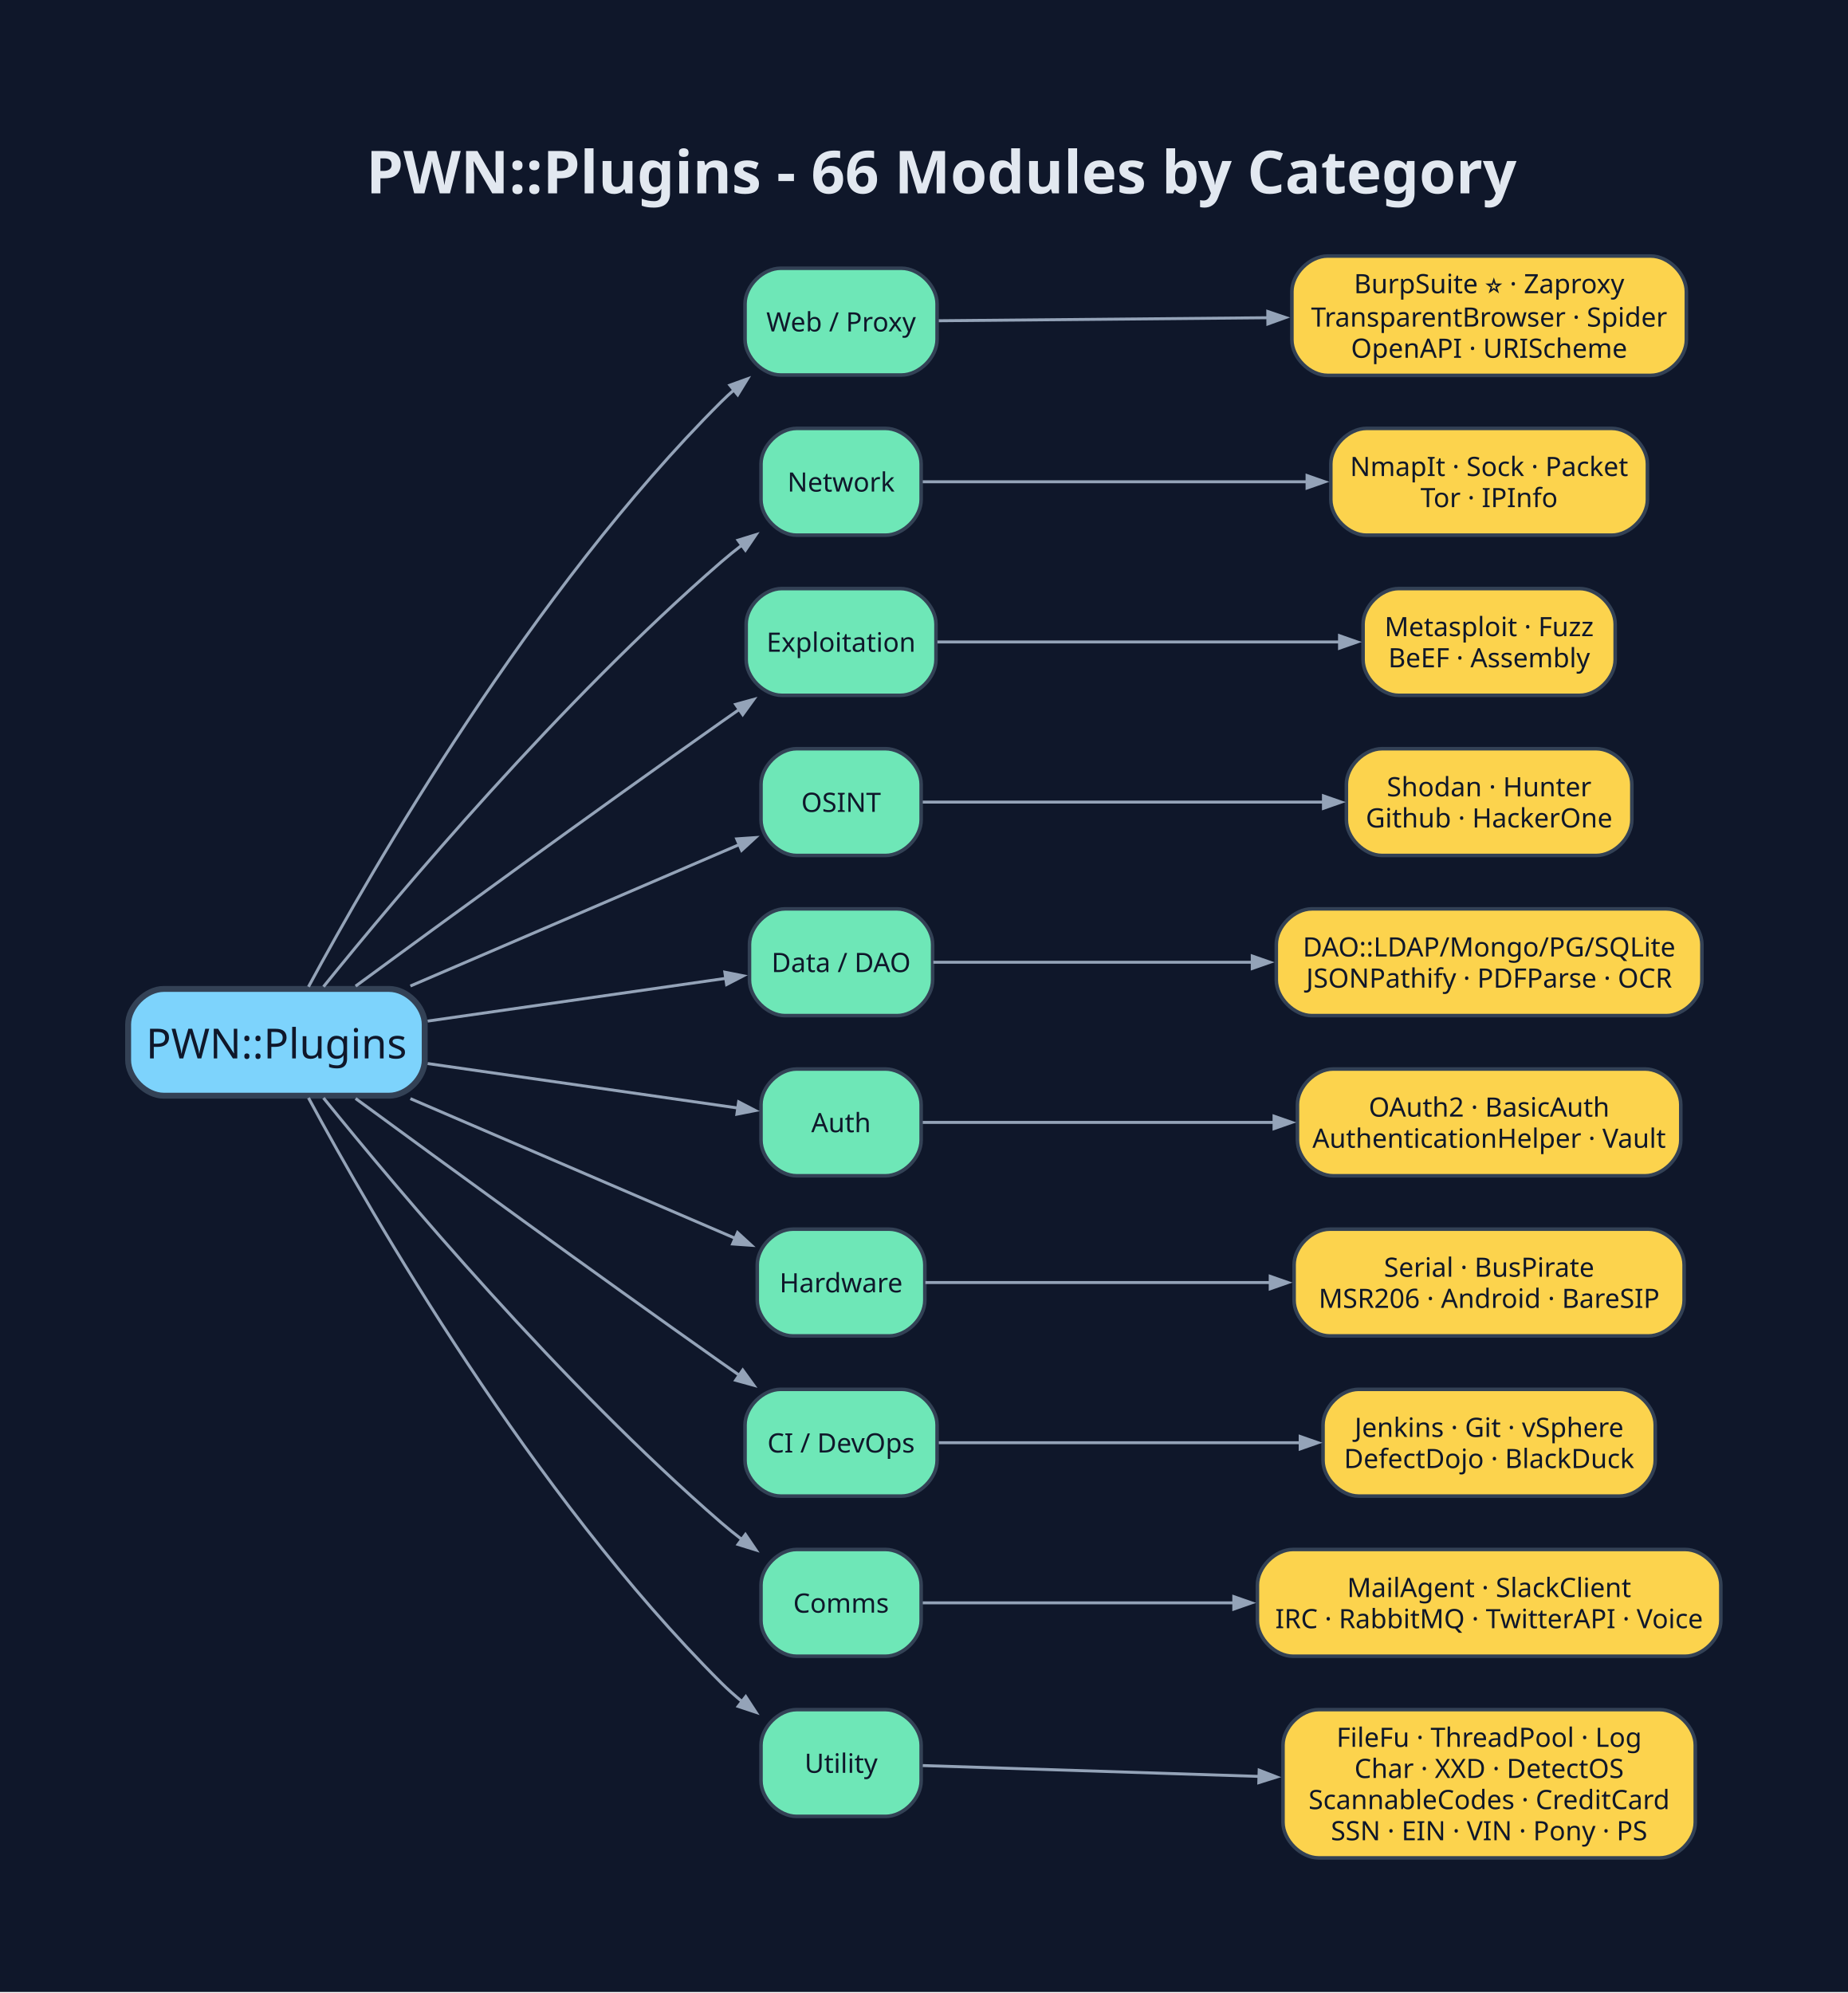
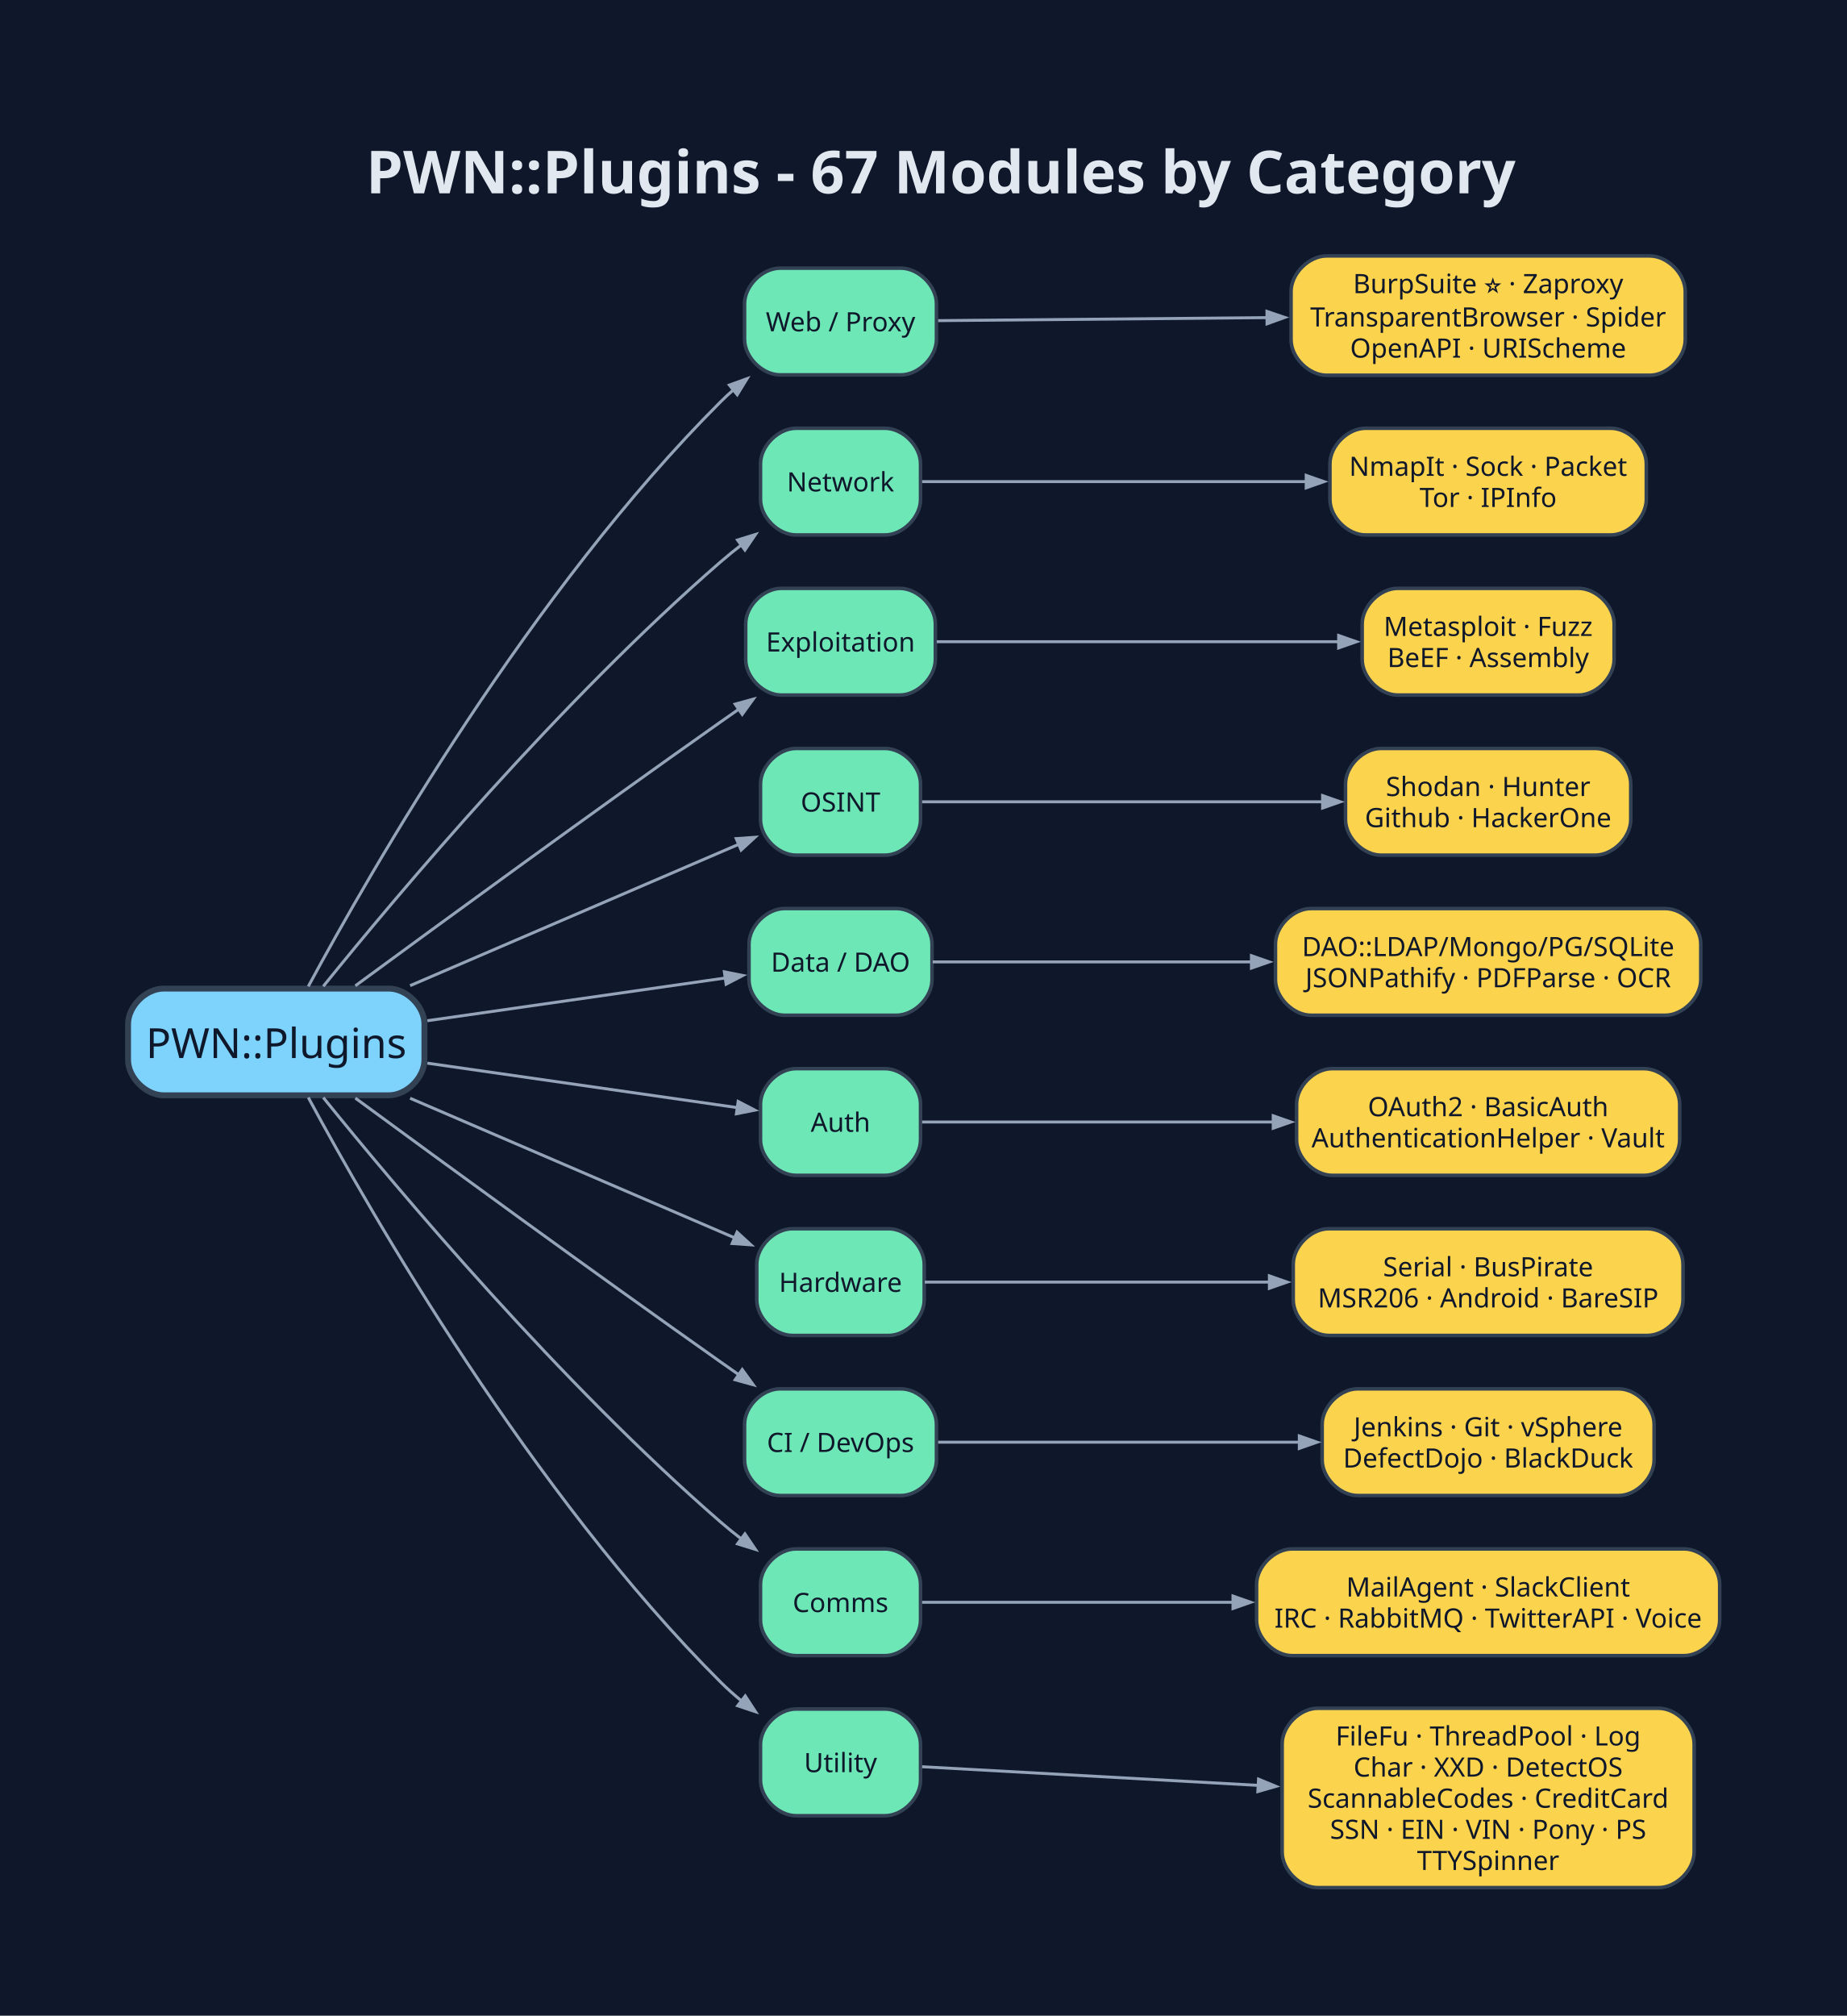
- <svg xmlns="http://www.w3.org/2000/svg" width="623pt" height="672pt" viewBox="0.00 0.00 623.00 672.00">
-   <g id="graph0" class="graph" transform="scale(1 1) rotate(0) translate(43.2 628.45)">
-     <polygon fill="#0f172a" stroke="none" points="-43.2,43.2 -43.2,-628.45 580.2,-628.45 580.2,43.2 -43.2,43.2" />
-     <text xml:space="preserve" text-anchor="start" x="80.25" y="-563.25" font-family="sans-Serif" font-weight="bold" font-size="20.00" fill="#e2e8f0">PWN::Plugins - 66 Modules by Category</text>
+ <svg xmlns="http://www.w3.org/2000/svg" width="623pt" height="680pt" viewBox="0.00 0.00 623.00 680.00">
+   <g id="graph0" class="graph" transform="scale(1 1) rotate(0) translate(43.2 636.7)">
+     <polygon fill="#0f172a" stroke="none" points="-43.2,43.2 -43.2,-636.7 580.2,-636.7 580.2,43.2 -43.2,43.2" />
+     <text xml:space="preserve" text-anchor="start" x="80.25" y="-571.5" font-family="sans-Serif" font-weight="bold" font-size="20.00" fill="#e2e8f0">PWN::Plugins - 67 Modules by Category</text>
    <g id="clust1" class="cluster">
</g>
    <g id="node1" class="node">
-       <path fill="#7dd3fc" stroke="#334155" stroke-width="2" d="M88,-295C88,-295 12,-295 12,-295 6,-295 0,-289 0,-283 0,-283 0,-271 0,-271 0,-265 6,-259 12,-259 12,-259 88,-259 88,-259 94,-259 100,-265 100,-271 100,-271 100,-283 100,-283 100,-289 94,-295 88,-295" />
-       <text xml:space="preserve" text-anchor="middle" x="50" y="-271.57" font-family="sans-Serif" font-size="14.00" fill="#0f172a">PWN::Plugins</text>
+       <path fill="#7dd3fc" stroke="#334155" stroke-width="2" d="M88,-303.25C88,-303.25 12,-303.25 12,-303.25 6,-303.25 0,-297.25 0,-291.25 0,-291.25 0,-279.25 0,-279.25 0,-273.25 6,-267.25 12,-267.25 12,-267.25 88,-267.25 88,-267.25 94,-267.25 100,-273.25 100,-279.25 100,-279.25 100,-291.25 100,-291.25 100,-297.25 94,-303.25 88,-303.25" />
+       <text xml:space="preserve" text-anchor="middle" x="50" y="-279.82" font-family="sans-Serif" font-size="14.00" fill="#0f172a">PWN::Plugins</text>
    </g>
    <g id="node2" class="node">
-       <path fill="#6ee7b7" stroke="#334155" stroke-width="1.2" d="M260.75,-538C260.75,-538 220,-538 220,-538 214,-538 208,-532 208,-526 208,-526 208,-514 208,-514 208,-508 214,-502 220,-502 220,-502 260.75,-502 260.75,-502 266.75,-502 272.75,-508 272.75,-514 272.75,-514 272.75,-526 272.75,-526 272.75,-532 266.75,-538 260.75,-538" />
-       <text xml:space="preserve" text-anchor="middle" x="240.38" y="-516.7" font-family="sans-Serif" font-size="9.00" fill="#0f172a">Web / Proxy</text>
+       <path fill="#6ee7b7" stroke="#334155" stroke-width="1.2" d="M260.75,-546.25C260.75,-546.25 220,-546.25 220,-546.25 214,-546.25 208,-540.25 208,-534.25 208,-534.25 208,-522.25 208,-522.25 208,-516.25 214,-510.25 220,-510.25 220,-510.25 260.75,-510.25 260.75,-510.25 266.75,-510.25 272.75,-516.25 272.75,-522.25 272.75,-522.25 272.75,-534.25 272.75,-534.25 272.75,-540.25 266.75,-546.25 260.75,-546.25" />
+       <text xml:space="preserve" text-anchor="middle" x="240.38" y="-524.95" font-family="sans-Serif" font-size="9.00" fill="#0f172a">Web / Proxy</text>
    </g>
    <g id="edge1" class="edge">
-       <path fill="none" stroke="#94a3b8" d="M60.81,-295.73C82.2,-335.4 136.29,-429.47 200,-493 201.43,-494.43 202.95,-495.83 204.52,-497.19" />
-       <polygon fill="#94a3b8" stroke="#94a3b8" points="202.88,-498.57 208.86,-500.73 205.53,-495.31 202.88,-498.57" />
+       <path fill="none" stroke="#94a3b8" d="M60.81,-303.98C82.2,-343.65 136.29,-437.72 200,-501.25 201.43,-502.68 202.95,-504.08 204.52,-505.44" />
+       <polygon fill="#94a3b8" stroke="#94a3b8" points="202.88,-506.82 208.86,-508.98 205.53,-503.56 202.88,-506.82" />
    </g>
    <g id="node3" class="node">
-       <path fill="#6ee7b7" stroke="#334155" stroke-width="1.2" d="M255.38,-484C255.38,-484 225.38,-484 225.38,-484 219.38,-484 213.38,-478 213.38,-472 213.38,-472 213.38,-460 213.38,-460 213.38,-454 219.38,-448 225.38,-448 225.38,-448 255.38,-448 255.38,-448 261.38,-448 267.38,-454 267.38,-460 267.38,-460 267.38,-472 267.38,-472 267.38,-478 261.38,-484 255.38,-484" />
-       <text xml:space="preserve" text-anchor="middle" x="240.38" y="-462.7" font-family="sans-Serif" font-size="9.00" fill="#0f172a">Network</text>
+       <path fill="#6ee7b7" stroke="#334155" stroke-width="1.2" d="M255.38,-492.25C255.38,-492.25 225.38,-492.25 225.38,-492.25 219.38,-492.25 213.38,-486.25 213.38,-480.25 213.38,-480.25 213.38,-468.25 213.38,-468.25 213.38,-462.25 219.38,-456.25 225.38,-456.25 225.38,-456.25 255.38,-456.25 255.38,-456.25 261.38,-456.25 267.38,-462.25 267.38,-468.25 267.38,-468.25 267.38,-480.25 267.38,-480.25 267.38,-486.25 261.38,-492.25 255.38,-492.25" />
+       <text xml:space="preserve" text-anchor="middle" x="240.38" y="-470.95" font-family="sans-Serif" font-size="9.00" fill="#0f172a">Network</text>
    </g>
    <g id="edge2" class="edge">
-       <path fill="none" stroke="#94a3b8" d="M65.87,-295.76C91.39,-327.33 146,-392.2 200,-439 202.25,-440.95 204.65,-442.89 207.11,-444.78" />
-       <polygon fill="#94a3b8" stroke="#94a3b8" points="205.63,-446.3 211.7,-448.18 208.13,-442.92 205.63,-446.3" />
+       <path fill="none" stroke="#94a3b8" d="M65.87,-304.01C91.39,-335.58 146,-400.45 200,-447.25 202.25,-449.2 204.65,-451.14 207.11,-453.03" />
+       <polygon fill="#94a3b8" stroke="#94a3b8" points="205.63,-454.55 211.7,-456.43 208.13,-451.17 205.63,-454.55" />
    </g>
    <g id="node4" class="node">
-       <path fill="#6ee7b7" stroke="#334155" stroke-width="1.2" d="M260.38,-430C260.38,-430 220.38,-430 220.38,-430 214.38,-430 208.38,-424 208.38,-418 208.38,-418 208.38,-406 208.38,-406 208.38,-400 214.38,-394 220.38,-394 220.38,-394 260.38,-394 260.38,-394 266.38,-394 272.38,-400 272.38,-406 272.38,-406 272.38,-418 272.38,-418 272.38,-424 266.38,-430 260.38,-430" />
-       <text xml:space="preserve" text-anchor="middle" x="240.38" y="-408.7" font-family="sans-Serif" font-size="9.00" fill="#0f172a">Exploitation</text>
+       <path fill="#6ee7b7" stroke="#334155" stroke-width="1.2" d="M260.38,-438.25C260.38,-438.25 220.38,-438.25 220.38,-438.25 214.38,-438.25 208.38,-432.25 208.38,-426.25 208.38,-426.25 208.38,-414.25 208.38,-414.25 208.38,-408.25 214.38,-402.25 220.38,-402.25 220.38,-402.25 260.38,-402.25 260.38,-402.25 266.38,-402.25 272.38,-408.25 272.38,-414.25 272.38,-414.25 272.38,-426.25 272.38,-426.25 272.38,-432.25 266.38,-438.25 260.38,-438.25" />
+       <text xml:space="preserve" text-anchor="middle" x="240.38" y="-416.95" font-family="sans-Serif" font-size="9.00" fill="#0f172a">Exploitation</text>
    </g>
    <g id="edge3" class="edge">
-       <path fill="none" stroke="#94a3b8" d="M76.69,-295.94C106.27,-317.66 156.4,-354.25 200,-385 201.96,-386.39 203.99,-387.8 206.04,-389.23" />
-       <polygon fill="#94a3b8" stroke="#94a3b8" points="204.83,-390.95 210.95,-392.64 207.22,-387.49 204.83,-390.95" />
+       <path fill="none" stroke="#94a3b8" d="M76.69,-304.19C106.27,-325.91 156.4,-362.5 200,-393.25 201.96,-394.64 203.99,-396.05 206.04,-397.48" />
+       <polygon fill="#94a3b8" stroke="#94a3b8" points="204.83,-399.2 210.95,-400.89 207.22,-395.74 204.83,-399.2" />
    </g>
    <g id="node5" class="node">
-       <path fill="#6ee7b7" stroke="#334155" stroke-width="1.2" d="M255.38,-376C255.38,-376 225.38,-376 225.38,-376 219.38,-376 213.38,-370 213.38,-364 213.38,-364 213.38,-352 213.38,-352 213.38,-346 219.38,-340 225.38,-340 225.38,-340 255.38,-340 255.38,-340 261.38,-340 267.38,-346 267.38,-352 267.38,-352 267.38,-364 267.38,-364 267.38,-370 261.38,-376 255.38,-376" />
-       <text xml:space="preserve" text-anchor="middle" x="240.38" y="-354.7" font-family="sans-Serif" font-size="9.00" fill="#0f172a">OSINT</text>
+       <path fill="#6ee7b7" stroke="#334155" stroke-width="1.2" d="M255.38,-384.25C255.38,-384.25 225.38,-384.25 225.38,-384.25 219.38,-384.25 213.38,-378.25 213.38,-372.25 213.38,-372.25 213.38,-360.25 213.38,-360.25 213.38,-354.25 219.38,-348.25 225.38,-348.25 225.38,-348.25 255.38,-348.25 255.38,-348.25 261.38,-348.25 267.38,-354.25 267.38,-360.25 267.38,-360.25 267.38,-372.25 267.38,-372.25 267.38,-378.25 261.38,-384.25 255.38,-384.25" />
+       <text xml:space="preserve" text-anchor="middle" x="240.38" y="-362.95" font-family="sans-Serif" font-size="9.00" fill="#0f172a">OSINT</text>
    </g>
    <g id="edge4" class="edge">
-       <path fill="none" stroke="#94a3b8" d="M95.17,-295.99C129.14,-310.6 175.33,-330.46 206.19,-343.73" />
-       <polygon fill="#94a3b8" stroke="#94a3b8" points="205.19,-345.59 211.53,-346.03 206.85,-341.73 205.19,-345.59" />
+       <path fill="none" stroke="#94a3b8" d="M95.17,-304.24C129.14,-318.85 175.33,-338.71 206.19,-351.98" />
+       <polygon fill="#94a3b8" stroke="#94a3b8" points="205.19,-353.84 211.53,-354.28 206.85,-349.98 205.19,-353.84" />
    </g>
    <g id="node6" class="node">
-       <path fill="#6ee7b7" stroke="#334155" stroke-width="1.2" d="M259.25,-322C259.25,-322 221.5,-322 221.5,-322 215.5,-322 209.5,-316 209.5,-310 209.5,-310 209.5,-298 209.5,-298 209.5,-292 215.5,-286 221.5,-286 221.5,-286 259.25,-286 259.25,-286 265.25,-286 271.25,-292 271.25,-298 271.25,-298 271.25,-310 271.25,-310 271.25,-316 265.25,-322 259.25,-322" />
-       <text xml:space="preserve" text-anchor="middle" x="240.38" y="-300.7" font-family="sans-Serif" font-size="9.00" fill="#0f172a">Data / DAO</text>
+       <path fill="#6ee7b7" stroke="#334155" stroke-width="1.2" d="M259.25,-330.25C259.25,-330.25 221.5,-330.25 221.5,-330.25 215.5,-330.25 209.5,-324.25 209.5,-318.25 209.5,-318.25 209.5,-306.25 209.5,-306.25 209.5,-300.25 215.5,-294.25 221.5,-294.25 221.5,-294.25 259.25,-294.25 259.25,-294.25 265.25,-294.25 271.25,-300.25 271.25,-306.25 271.25,-306.25 271.25,-318.25 271.25,-318.25 271.25,-324.25 265.25,-330.25 259.25,-330.25" />
+       <text xml:space="preserve" text-anchor="middle" x="240.38" y="-308.95" font-family="sans-Serif" font-size="9.00" fill="#0f172a">Data / DAO</text>
    </g>
    <g id="edge5" class="edge">
-       <path fill="none" stroke="#94a3b8" d="M100.99,-284.16C132.64,-288.7 172.9,-294.47 201.83,-298.62" />
-       <polygon fill="#94a3b8" stroke="#94a3b8" points="201.19,-300.65 207.43,-299.42 201.79,-296.49 201.19,-300.65" />
+       <path fill="none" stroke="#94a3b8" d="M100.99,-292.41C132.64,-296.95 172.9,-302.72 201.83,-306.87" />
+       <polygon fill="#94a3b8" stroke="#94a3b8" points="201.19,-308.9 207.43,-307.67 201.79,-304.74 201.19,-308.9" />
    </g>
    <g id="node7" class="node">
-       <path fill="#6ee7b7" stroke="#334155" stroke-width="1.2" d="M255.38,-268C255.38,-268 225.38,-268 225.38,-268 219.38,-268 213.38,-262 213.38,-256 213.38,-256 213.38,-244 213.38,-244 213.38,-238 219.38,-232 225.38,-232 225.38,-232 255.38,-232 255.38,-232 261.38,-232 267.38,-238 267.38,-244 267.38,-244 267.38,-256 267.38,-256 267.38,-262 261.38,-268 255.38,-268" />
-       <text xml:space="preserve" text-anchor="middle" x="240.38" y="-246.7" font-family="sans-Serif" font-size="9.00" fill="#0f172a">Auth</text>
+       <path fill="#6ee7b7" stroke="#334155" stroke-width="1.2" d="M255.38,-276.25C255.38,-276.25 225.38,-276.25 225.38,-276.25 219.38,-276.25 213.38,-270.25 213.38,-264.25 213.38,-264.25 213.38,-252.25 213.38,-252.25 213.38,-246.25 219.38,-240.25 225.38,-240.25 225.38,-240.25 255.38,-240.25 255.38,-240.25 261.38,-240.25 267.38,-246.25 267.38,-252.25 267.38,-252.25 267.38,-264.25 267.38,-264.25 267.38,-270.25 261.38,-276.25 255.38,-276.25" />
+       <text xml:space="preserve" text-anchor="middle" x="240.38" y="-254.95" font-family="sans-Serif" font-size="9.00" fill="#0f172a">Auth</text>
    </g>
    <g id="edge6" class="edge">
-       <path fill="none" stroke="#94a3b8" d="M100.99,-269.84C134.15,-265.08 176.76,-258.98 205.88,-254.8" />
-       <polygon fill="#94a3b8" stroke="#94a3b8" points="205.84,-256.93 211.48,-254 205.25,-252.77 205.84,-256.93" />
+       <path fill="none" stroke="#94a3b8" d="M100.99,-278.09C134.15,-273.33 176.76,-267.23 205.88,-263.05" />
+       <polygon fill="#94a3b8" stroke="#94a3b8" points="205.84,-265.18 211.48,-262.25 205.25,-261.02 205.84,-265.18" />
    </g>
    <g id="node8" class="node">
-       <path fill="#6ee7b7" stroke="#334155" stroke-width="1.2" d="M256.62,-214C256.62,-214 224.12,-214 224.12,-214 218.12,-214 212.12,-208 212.12,-202 212.12,-202 212.12,-190 212.12,-190 212.12,-184 218.12,-178 224.12,-178 224.12,-178 256.62,-178 256.62,-178 262.62,-178 268.62,-184 268.62,-190 268.62,-190 268.62,-202 268.62,-202 268.62,-208 262.62,-214 256.62,-214" />
-       <text xml:space="preserve" text-anchor="middle" x="240.38" y="-192.7" font-family="sans-Serif" font-size="9.00" fill="#0f172a">Hardware</text>
+       <path fill="#6ee7b7" stroke="#334155" stroke-width="1.2" d="M256.62,-222.25C256.62,-222.25 224.12,-222.25 224.12,-222.25 218.12,-222.25 212.12,-216.25 212.12,-210.25 212.12,-210.25 212.12,-198.25 212.12,-198.25 212.12,-192.25 218.12,-186.25 224.12,-186.25 224.12,-186.25 256.62,-186.25 256.62,-186.25 262.62,-186.25 268.62,-192.25 268.62,-198.25 268.62,-198.25 268.62,-210.25 268.62,-210.25 268.62,-216.25 262.62,-222.25 256.62,-222.25" />
+       <text xml:space="preserve" text-anchor="middle" x="240.38" y="-200.95" font-family="sans-Serif" font-size="9.00" fill="#0f172a">Hardware</text>
    </g>
    <g id="edge7" class="edge">
-       <path fill="none" stroke="#94a3b8" d="M95.17,-258.01C128.63,-243.62 173.96,-224.13 204.81,-210.86" />
-       <polygon fill="#94a3b8" stroke="#94a3b8" points="205.47,-212.86 210.16,-208.56 203.81,-209.01 205.47,-212.86" />
+       <path fill="none" stroke="#94a3b8" d="M95.17,-266.26C128.63,-251.87 173.96,-232.38 204.81,-219.11" />
+       <polygon fill="#94a3b8" stroke="#94a3b8" points="205.47,-221.11 210.16,-216.81 203.81,-217.26 205.47,-221.11" />
    </g>
    <g id="node9" class="node">
-       <path fill="#6ee7b7" stroke="#334155" stroke-width="1.2" d="M260.75,-160C260.75,-160 220,-160 220,-160 214,-160 208,-154 208,-148 208,-148 208,-136 208,-136 208,-130 214,-124 220,-124 220,-124 260.75,-124 260.75,-124 266.75,-124 272.75,-130 272.75,-136 272.75,-136 272.75,-148 272.75,-148 272.75,-154 266.75,-160 260.75,-160" />
-       <text xml:space="preserve" text-anchor="middle" x="240.38" y="-138.7" font-family="sans-Serif" font-size="9.00" fill="#0f172a">CI / DevOps</text>
+       <path fill="#6ee7b7" stroke="#334155" stroke-width="1.2" d="M260.75,-168.25C260.75,-168.25 220,-168.25 220,-168.25 214,-168.25 208,-162.25 208,-156.25 208,-156.25 208,-144.25 208,-144.25 208,-138.25 214,-132.25 220,-132.25 220,-132.25 260.75,-132.25 260.75,-132.25 266.75,-132.25 272.75,-138.25 272.75,-144.25 272.75,-144.25 272.75,-156.25 272.75,-156.25 272.75,-162.25 266.75,-168.25 260.75,-168.25" />
+       <text xml:space="preserve" text-anchor="middle" x="240.38" y="-146.95" font-family="sans-Serif" font-size="9.00" fill="#0f172a">CI / DevOps</text>
    </g>
    <g id="edge8" class="edge">
-       <path fill="none" stroke="#94a3b8" d="M76.69,-258.06C106.27,-236.34 156.4,-199.75 200,-169 201.96,-167.61 203.99,-166.2 206.04,-164.77" />
-       <polygon fill="#94a3b8" stroke="#94a3b8" points="207.22,-166.51 210.95,-161.36 204.83,-163.05 207.22,-166.51" />
+       <path fill="none" stroke="#94a3b8" d="M76.69,-266.31C106.27,-244.59 156.4,-208 200,-177.25 201.96,-175.86 203.99,-174.45 206.04,-173.02" />
+       <polygon fill="#94a3b8" stroke="#94a3b8" points="207.22,-174.76 210.95,-169.61 204.83,-171.3 207.22,-174.76" />
    </g>
    <g id="node10" class="node">
-       <path fill="#6ee7b7" stroke="#334155" stroke-width="1.2" d="M255.38,-106C255.38,-106 225.38,-106 225.38,-106 219.38,-106 213.38,-100 213.38,-94 213.38,-94 213.38,-82 213.38,-82 213.38,-76 219.38,-70 225.38,-70 225.38,-70 255.38,-70 255.38,-70 261.38,-70 267.38,-76 267.38,-82 267.38,-82 267.38,-94 267.38,-94 267.38,-100 261.38,-106 255.38,-106" />
-       <text xml:space="preserve" text-anchor="middle" x="240.38" y="-84.7" font-family="sans-Serif" font-size="9.00" fill="#0f172a">Comms</text>
+       <path fill="#6ee7b7" stroke="#334155" stroke-width="1.2" d="M255.38,-114.25C255.38,-114.25 225.38,-114.25 225.38,-114.25 219.38,-114.25 213.38,-108.25 213.38,-102.25 213.38,-102.25 213.38,-90.25 213.38,-90.25 213.38,-84.25 219.38,-78.25 225.38,-78.25 225.38,-78.25 255.38,-78.25 255.38,-78.25 261.38,-78.25 267.38,-84.25 267.38,-90.25 267.38,-90.25 267.38,-102.25 267.38,-102.25 267.38,-108.25 261.38,-114.25 255.38,-114.25" />
+       <text xml:space="preserve" text-anchor="middle" x="240.38" y="-92.95" font-family="sans-Serif" font-size="9.00" fill="#0f172a">Comms</text>
    </g>
    <g id="edge9" class="edge">
-       <path fill="none" stroke="#94a3b8" d="M65.87,-258.24C91.39,-226.67 146,-161.8 200,-115 202.25,-113.05 204.65,-111.11 207.11,-109.22" />
-       <polygon fill="#94a3b8" stroke="#94a3b8" points="208.13,-111.08 211.7,-105.82 205.63,-107.7 208.13,-111.08" />
+       <path fill="none" stroke="#94a3b8" d="M65.87,-266.49C91.39,-234.92 146,-170.05 200,-123.25 202.25,-121.3 204.65,-119.36 207.11,-117.47" />
+       <polygon fill="#94a3b8" stroke="#94a3b8" points="208.13,-119.33 211.7,-114.07 205.63,-115.95 208.13,-119.33" />
    </g>
    <g id="node11" class="node">
-       <path fill="#6ee7b7" stroke="#334155" stroke-width="1.2" d="M255.38,-52C255.38,-52 225.38,-52 225.38,-52 219.38,-52 213.38,-46 213.38,-40 213.38,-40 213.38,-28 213.38,-28 213.38,-22 219.38,-16 225.38,-16 225.38,-16 255.38,-16 255.38,-16 261.38,-16 267.38,-22 267.38,-28 267.38,-28 267.38,-40 267.38,-40 267.38,-46 261.38,-52 255.38,-52" />
-       <text xml:space="preserve" text-anchor="middle" x="240.38" y="-30.7" font-family="sans-Serif" font-size="9.00" fill="#0f172a">Utility</text>
+       <path fill="#6ee7b7" stroke="#334155" stroke-width="1.2" d="M255.38,-60.25C255.38,-60.25 225.38,-60.25 225.38,-60.25 219.38,-60.25 213.38,-54.25 213.38,-48.25 213.38,-48.25 213.38,-36.25 213.38,-36.25 213.38,-30.25 219.38,-24.25 225.38,-24.25 225.38,-24.25 255.38,-24.25 255.38,-24.25 261.38,-24.25 267.38,-30.25 267.38,-36.25 267.38,-36.25 267.38,-48.25 267.38,-48.25 267.38,-54.25 261.38,-60.25 255.38,-60.25" />
+       <text xml:space="preserve" text-anchor="middle" x="240.38" y="-38.95" font-family="sans-Serif" font-size="9.00" fill="#0f172a">Utility</text>
    </g>
    <g id="edge10" class="edge">
-       <path fill="none" stroke="#94a3b8" d="M60.81,-258.27C82.2,-218.6 136.29,-124.53 200,-61 202.18,-58.83 204.55,-56.72 207.02,-54.7" />
-       <polygon fill="#94a3b8" stroke="#94a3b8" points="208.24,-56.41 211.71,-51.08 205.67,-53.09 208.24,-56.41" />
+       <path fill="none" stroke="#94a3b8" d="M60.81,-266.52C82.2,-226.85 136.29,-132.78 200,-69.25 202.18,-67.08 204.55,-64.97 207.02,-62.95" />
+       <polygon fill="#94a3b8" stroke="#94a3b8" points="208.24,-64.66 211.71,-59.33 205.67,-61.34 208.24,-64.66" />
    </g>
    <g id="node12" class="node">
-       <path fill="#fcd34d" stroke="#334155" stroke-width="1.2" d="M513.38,-542.12C513.38,-542.12 404.38,-542.12 404.38,-542.12 398.38,-542.12 392.38,-536.12 392.38,-530.12 392.38,-530.12 392.38,-513.88 392.38,-513.88 392.38,-507.88 398.38,-501.88 404.38,-501.88 404.38,-501.88 513.38,-501.88 513.38,-501.88 519.38,-501.88 525.38,-507.88 525.38,-513.88 525.38,-513.88 525.38,-530.12 525.38,-530.12 525.38,-536.12 519.38,-542.12 513.38,-542.12" />
-       <text xml:space="preserve" text-anchor="middle" x="458.88" y="-529.58" font-family="sans-Serif" font-size="9.00" fill="#0f172a">BurpSuite ⭐ · Zaproxy</text>
-       <text xml:space="preserve" text-anchor="middle" x="458.88" y="-518.33" font-family="sans-Serif" font-size="9.00" fill="#0f172a">TransparentBrowser · Spider</text>
-       <text xml:space="preserve" text-anchor="middle" x="458.88" y="-507.82" font-family="sans-Serif" font-size="9.00" fill="#0f172a">OpenAPI · URIScheme</text>
+       <path fill="#fcd34d" stroke="#334155" stroke-width="1.2" d="M513.38,-550.38C513.38,-550.38 404.38,-550.38 404.38,-550.38 398.38,-550.38 392.38,-544.38 392.38,-538.38 392.38,-538.38 392.38,-522.12 392.38,-522.12 392.38,-516.12 398.38,-510.12 404.38,-510.12 404.38,-510.12 513.38,-510.12 513.38,-510.12 519.38,-510.12 525.38,-516.12 525.38,-522.12 525.38,-522.12 525.38,-538.38 525.38,-538.38 525.38,-544.38 519.38,-550.38 513.38,-550.38" />
+       <text xml:space="preserve" text-anchor="middle" x="458.88" y="-537.83" font-family="sans-Serif" font-size="9.00" fill="#0f172a">BurpSuite ⭐ · Zaproxy</text>
+       <text xml:space="preserve" text-anchor="middle" x="458.88" y="-526.58" font-family="sans-Serif" font-size="9.00" fill="#0f172a">TransparentBrowser · Spider</text>
+       <text xml:space="preserve" text-anchor="middle" x="458.88" y="-516.08" font-family="sans-Serif" font-size="9.00" fill="#0f172a">OpenAPI · URIScheme</text>
    </g>
    <g id="edge11" class="edge">
-       <path fill="none" stroke="#94a3b8" d="M273.32,-520.3C302.43,-520.56 346.52,-520.97 384.31,-521.32" />
-       <polygon fill="#94a3b8" stroke="#94a3b8" points="384.25,-523.42 390.26,-521.38 384.28,-519.22 384.25,-523.42" />
+       <path fill="none" stroke="#94a3b8" d="M273.32,-528.55C302.43,-528.81 346.52,-529.22 384.31,-529.57" />
+       <polygon fill="#94a3b8" stroke="#94a3b8" points="384.25,-531.67 390.26,-529.63 384.28,-527.47 384.25,-531.67" />
    </g>
    <g id="node13" class="node">
-       <path fill="#fcd34d" stroke="#334155" stroke-width="1.2" d="M500.25,-484C500.25,-484 417.5,-484 417.5,-484 411.5,-484 405.5,-478 405.5,-472 405.5,-472 405.5,-460 405.5,-460 405.5,-454 411.5,-448 417.5,-448 417.5,-448 500.25,-448 500.25,-448 506.25,-448 512.25,-454 512.25,-460 512.25,-460 512.25,-472 512.25,-472 512.25,-478 506.25,-484 500.25,-484" />
-       <text xml:space="preserve" text-anchor="middle" x="458.88" y="-467.95" font-family="sans-Serif" font-size="9.00" fill="#0f172a">NmapIt · Sock · Packet</text>
-       <text xml:space="preserve" text-anchor="middle" x="458.88" y="-457.45" font-family="sans-Serif" font-size="9.00" fill="#0f172a">Tor · IPInfo</text>
+       <path fill="#fcd34d" stroke="#334155" stroke-width="1.2" d="M500.25,-492.25C500.25,-492.25 417.5,-492.25 417.5,-492.25 411.5,-492.25 405.5,-486.25 405.5,-480.25 405.5,-480.25 405.5,-468.25 405.5,-468.25 405.5,-462.25 411.5,-456.25 417.5,-456.25 417.5,-456.25 500.25,-456.25 500.25,-456.25 506.25,-456.25 512.25,-462.25 512.25,-468.25 512.25,-468.25 512.25,-480.25 512.25,-480.25 512.25,-486.25 506.25,-492.25 500.25,-492.25" />
+       <text xml:space="preserve" text-anchor="middle" x="458.88" y="-476.2" font-family="sans-Serif" font-size="9.00" fill="#0f172a">NmapIt · Sock · Packet</text>
+       <text xml:space="preserve" text-anchor="middle" x="458.88" y="-465.7" font-family="sans-Serif" font-size="9.00" fill="#0f172a">Tor · IPInfo</text>
    </g>
    <g id="edge12" class="edge">
-       <path fill="none" stroke="#94a3b8" d="M267.92,-466C300.05,-466 355.14,-466 397.74,-466" />
-       <polygon fill="#94a3b8" stroke="#94a3b8" points="397.49,-468.1 403.49,-466 397.49,-463.9 397.49,-468.1" />
+       <path fill="none" stroke="#94a3b8" d="M267.92,-474.25C300.05,-474.25 355.14,-474.25 397.74,-474.25" />
+       <polygon fill="#94a3b8" stroke="#94a3b8" points="397.49,-476.35 403.49,-474.25 397.49,-472.15 397.49,-476.35" />
    </g>
    <g id="node14" class="node">
-       <path fill="#fcd34d" stroke="#334155" stroke-width="1.2" d="M489.38,-430C489.38,-430 428.38,-430 428.38,-430 422.38,-430 416.38,-424 416.38,-418 416.38,-418 416.38,-406 416.38,-406 416.38,-400 422.38,-394 428.38,-394 428.38,-394 489.38,-394 489.38,-394 495.38,-394 501.38,-400 501.38,-406 501.38,-406 501.38,-418 501.38,-418 501.38,-424 495.38,-430 489.38,-430" />
-       <text xml:space="preserve" text-anchor="middle" x="458.88" y="-413.95" font-family="sans-Serif" font-size="9.00" fill="#0f172a">Metasploit · Fuzz</text>
-       <text xml:space="preserve" text-anchor="middle" x="458.88" y="-403.45" font-family="sans-Serif" font-size="9.00" fill="#0f172a">BeEF · Assembly</text>
+       <path fill="#fcd34d" stroke="#334155" stroke-width="1.2" d="M489.38,-438.25C489.38,-438.25 428.38,-438.25 428.38,-438.25 422.38,-438.25 416.38,-432.25 416.38,-426.25 416.38,-426.25 416.38,-414.25 416.38,-414.25 416.38,-408.25 422.38,-402.25 428.38,-402.25 428.38,-402.25 489.38,-402.25 489.38,-402.25 495.38,-402.25 501.38,-408.25 501.38,-414.25 501.38,-414.25 501.38,-426.25 501.38,-426.25 501.38,-432.25 495.38,-438.25 489.38,-438.25" />
+       <text xml:space="preserve" text-anchor="middle" x="458.88" y="-422.2" font-family="sans-Serif" font-size="9.00" fill="#0f172a">Metasploit · Fuzz</text>
+       <text xml:space="preserve" text-anchor="middle" x="458.88" y="-411.7" font-family="sans-Serif" font-size="9.00" fill="#0f172a">BeEF · Assembly</text>
    </g>
    <g id="edge13" class="edge">
-       <path fill="none" stroke="#94a3b8" d="M272.86,-412C308.48,-412 366.96,-412 408.63,-412" />
-       <polygon fill="#94a3b8" stroke="#94a3b8" points="408.44,-414.1 414.44,-412 408.44,-409.9 408.44,-414.1" />
+       <path fill="none" stroke="#94a3b8" d="M272.86,-420.25C308.48,-420.25 366.96,-420.25 408.63,-420.25" />
+       <polygon fill="#94a3b8" stroke="#94a3b8" points="408.44,-422.35 414.44,-420.25 408.44,-418.15 408.44,-422.35" />
    </g>
    <g id="node15" class="node">
-       <path fill="#fcd34d" stroke="#334155" stroke-width="1.2" d="M495,-376C495,-376 422.75,-376 422.75,-376 416.75,-376 410.75,-370 410.75,-364 410.75,-364 410.75,-352 410.75,-352 410.75,-346 416.75,-340 422.75,-340 422.75,-340 495,-340 495,-340 501,-340 507,-346 507,-352 507,-352 507,-364 507,-364 507,-370 501,-376 495,-376" />
-       <text xml:space="preserve" text-anchor="middle" x="458.88" y="-359.95" font-family="sans-Serif" font-size="9.00" fill="#0f172a">Shodan · Hunter</text>
-       <text xml:space="preserve" text-anchor="middle" x="458.88" y="-349.45" font-family="sans-Serif" font-size="9.00" fill="#0f172a">Github · HackerOne</text>
+       <path fill="#fcd34d" stroke="#334155" stroke-width="1.2" d="M495,-384.25C495,-384.25 422.75,-384.25 422.75,-384.25 416.75,-384.25 410.75,-378.25 410.75,-372.25 410.75,-372.25 410.75,-360.25 410.75,-360.25 410.75,-354.25 416.75,-348.25 422.75,-348.25 422.75,-348.25 495,-348.25 495,-348.25 501,-348.25 507,-354.25 507,-360.25 507,-360.25 507,-372.25 507,-372.25 507,-378.25 501,-384.25 495,-384.25" />
+       <text xml:space="preserve" text-anchor="middle" x="458.88" y="-368.2" font-family="sans-Serif" font-size="9.00" fill="#0f172a">Shodan · Hunter</text>
+       <text xml:space="preserve" text-anchor="middle" x="458.88" y="-357.7" font-family="sans-Serif" font-size="9.00" fill="#0f172a">Github · HackerOne</text>
    </g>
    <g id="edge14" class="edge">
-       <path fill="none" stroke="#94a3b8" d="M267.92,-358C301.44,-358 359.94,-358 403.19,-358" />
-       <polygon fill="#94a3b8" stroke="#94a3b8" points="403.02,-360.1 409.02,-358 403.02,-355.9 403.02,-360.1" />
+       <path fill="none" stroke="#94a3b8" d="M267.92,-366.25C301.44,-366.25 359.94,-366.25 403.19,-366.25" />
+       <polygon fill="#94a3b8" stroke="#94a3b8" points="403.02,-368.35 409.02,-366.25 403.02,-364.15 403.02,-368.35" />
    </g>
    <g id="node16" class="node">
-       <path fill="#fcd34d" stroke="#334155" stroke-width="1.2" d="M518.62,-322C518.62,-322 399.12,-322 399.12,-322 393.12,-322 387.12,-316 387.12,-310 387.12,-310 387.12,-298 387.12,-298 387.12,-292 393.12,-286 399.12,-286 399.12,-286 518.62,-286 518.62,-286 524.62,-286 530.62,-292 530.62,-298 530.62,-298 530.62,-310 530.62,-310 530.62,-316 524.62,-322 518.62,-322" />
-       <text xml:space="preserve" text-anchor="middle" x="458.88" y="-305.95" font-family="sans-Serif" font-size="9.00" fill="#0f172a">DAO::LDAP/Mongo/PG/SQLite</text>
-       <text xml:space="preserve" text-anchor="middle" x="458.88" y="-295.45" font-family="sans-Serif" font-size="9.00" fill="#0f172a">JSONPathify · PDFParse · OCR</text>
+       <path fill="#fcd34d" stroke="#334155" stroke-width="1.2" d="M518.62,-330.25C518.62,-330.25 399.12,-330.25 399.12,-330.25 393.12,-330.25 387.12,-324.25 387.12,-318.25 387.12,-318.25 387.12,-306.25 387.12,-306.25 387.12,-300.25 393.12,-294.25 399.12,-294.25 399.12,-294.25 518.62,-294.25 518.62,-294.25 524.62,-294.25 530.62,-300.25 530.62,-306.25 530.62,-306.25 530.62,-318.25 530.62,-318.25 530.62,-324.25 524.62,-330.25 518.62,-330.25" />
+       <text xml:space="preserve" text-anchor="middle" x="458.88" y="-314.2" font-family="sans-Serif" font-size="9.00" fill="#0f172a">DAO::LDAP/Mongo/PG/SQLite</text>
+       <text xml:space="preserve" text-anchor="middle" x="458.88" y="-303.7" font-family="sans-Serif" font-size="9.00" fill="#0f172a">JSONPathify · PDFParse · OCR</text>
    </g>
    <g id="edge15" class="edge">
-       <path fill="none" stroke="#94a3b8" d="M271.48,-304C299.25,-304 341.73,-304 379.12,-304" />
-       <polygon fill="#94a3b8" stroke="#94a3b8" points="379.01,-306.1 385.01,-304 379.01,-301.9 379.01,-306.1" />
+       <path fill="none" stroke="#94a3b8" d="M271.48,-312.25C299.25,-312.25 341.73,-312.25 379.12,-312.25" />
+       <polygon fill="#94a3b8" stroke="#94a3b8" points="379.01,-314.35 385.01,-312.25 379.01,-310.15 379.01,-314.35" />
    </g>
    <g id="node17" class="node">
-       <path fill="#fcd34d" stroke="#334155" stroke-width="1.2" d="M511.5,-268C511.5,-268 406.25,-268 406.25,-268 400.25,-268 394.25,-262 394.25,-256 394.25,-256 394.25,-244 394.25,-244 394.25,-238 400.25,-232 406.25,-232 406.25,-232 511.5,-232 511.5,-232 517.5,-232 523.5,-238 523.5,-244 523.5,-244 523.5,-256 523.5,-256 523.5,-262 517.5,-268 511.5,-268" />
-       <text xml:space="preserve" text-anchor="middle" x="458.88" y="-251.95" font-family="sans-Serif" font-size="9.00" fill="#0f172a">OAuth2 · BasicAuth</text>
-       <text xml:space="preserve" text-anchor="middle" x="458.88" y="-241.45" font-family="sans-Serif" font-size="9.00" fill="#0f172a">AuthenticationHelper · Vault</text>
+       <path fill="#fcd34d" stroke="#334155" stroke-width="1.2" d="M511.5,-276.25C511.5,-276.25 406.25,-276.25 406.25,-276.25 400.25,-276.25 394.25,-270.25 394.25,-264.25 394.25,-264.25 394.25,-252.25 394.25,-252.25 394.25,-246.25 400.25,-240.25 406.25,-240.25 406.25,-240.25 511.5,-240.25 511.5,-240.25 517.5,-240.25 523.5,-246.25 523.5,-252.25 523.5,-252.25 523.5,-264.25 523.5,-264.25 523.5,-270.25 517.5,-276.25 511.5,-276.25" />
+       <text xml:space="preserve" text-anchor="middle" x="458.88" y="-260.2" font-family="sans-Serif" font-size="9.00" fill="#0f172a">OAuth2 · BasicAuth</text>
+       <text xml:space="preserve" text-anchor="middle" x="458.88" y="-249.7" font-family="sans-Serif" font-size="9.00" fill="#0f172a">AuthenticationHelper · Vault</text>
    </g>
    <g id="edge16" class="edge">
-       <path fill="none" stroke="#94a3b8" d="M267.92,-250C297.26,-250 345.74,-250 386.38,-250" />
-       <polygon fill="#94a3b8" stroke="#94a3b8" points="386.36,-252.1 392.36,-250 386.36,-247.9 386.36,-252.1" />
+       <path fill="none" stroke="#94a3b8" d="M267.92,-258.25C297.26,-258.25 345.74,-258.25 386.38,-258.25" />
+       <polygon fill="#94a3b8" stroke="#94a3b8" points="386.36,-260.35 392.36,-258.25 386.36,-256.15 386.36,-260.35" />
    </g>
    <g id="node18" class="node">
-       <path fill="#fcd34d" stroke="#334155" stroke-width="1.2" d="M512.62,-214C512.62,-214 405.12,-214 405.12,-214 399.12,-214 393.12,-208 393.12,-202 393.12,-202 393.12,-190 393.12,-190 393.12,-184 399.12,-178 405.12,-178 405.12,-178 512.62,-178 512.62,-178 518.62,-178 524.62,-184 524.62,-190 524.62,-190 524.62,-202 524.62,-202 524.62,-208 518.62,-214 512.62,-214" />
-       <text xml:space="preserve" text-anchor="middle" x="458.88" y="-197.95" font-family="sans-Serif" font-size="9.00" fill="#0f172a">Serial · BusPirate</text>
-       <text xml:space="preserve" text-anchor="middle" x="458.88" y="-187.45" font-family="sans-Serif" font-size="9.00" fill="#0f172a">MSR206 · Android · BareSIP</text>
+       <path fill="#fcd34d" stroke="#334155" stroke-width="1.2" d="M512.62,-222.25C512.62,-222.25 405.12,-222.25 405.12,-222.25 399.12,-222.25 393.12,-216.25 393.12,-210.25 393.12,-210.25 393.12,-198.25 393.12,-198.25 393.12,-192.25 399.12,-186.25 405.12,-186.25 405.12,-186.25 512.62,-186.25 512.62,-186.25 518.62,-186.25 524.62,-192.25 524.62,-198.25 524.62,-198.25 524.62,-210.25 524.62,-210.25 524.62,-216.25 518.62,-222.25 512.62,-222.25" />
+       <text xml:space="preserve" text-anchor="middle" x="458.88" y="-206.2" font-family="sans-Serif" font-size="9.00" fill="#0f172a">Serial · BusPirate</text>
+       <text xml:space="preserve" text-anchor="middle" x="458.88" y="-195.7" font-family="sans-Serif" font-size="9.00" fill="#0f172a">MSR206 · Android · BareSIP</text>
    </g>
    <g id="edge17" class="edge">
-       <path fill="none" stroke="#94a3b8" d="M268.79,-196C297.93,-196 345.22,-196 385.21,-196" />
-       <polygon fill="#94a3b8" stroke="#94a3b8" points="385.07,-198.1 391.07,-196 385.07,-193.9 385.07,-198.1" />
+       <path fill="none" stroke="#94a3b8" d="M268.79,-204.25C297.93,-204.25 345.22,-204.25 385.21,-204.25" />
+       <polygon fill="#94a3b8" stroke="#94a3b8" points="385.07,-206.35 391.07,-204.25 385.07,-202.15 385.07,-206.35" />
    </g>
    <g id="node19" class="node">
-       <path fill="#fcd34d" stroke="#334155" stroke-width="1.2" d="M502.88,-160C502.88,-160 414.88,-160 414.88,-160 408.88,-160 402.88,-154 402.88,-148 402.88,-148 402.88,-136 402.88,-136 402.88,-130 408.88,-124 414.88,-124 414.88,-124 502.88,-124 502.88,-124 508.88,-124 514.88,-130 514.88,-136 514.88,-136 514.88,-148 514.88,-148 514.88,-154 508.88,-160 502.88,-160" />
-       <text xml:space="preserve" text-anchor="middle" x="458.88" y="-143.95" font-family="sans-Serif" font-size="9.00" fill="#0f172a">Jenkins · Git · vSphere</text>
-       <text xml:space="preserve" text-anchor="middle" x="458.88" y="-133.45" font-family="sans-Serif" font-size="9.00" fill="#0f172a">DefectDojo · BlackDuck</text>
+       <path fill="#fcd34d" stroke="#334155" stroke-width="1.2" d="M502.88,-168.25C502.88,-168.25 414.88,-168.25 414.88,-168.25 408.88,-168.25 402.88,-162.25 402.88,-156.25 402.88,-156.25 402.88,-144.25 402.88,-144.25 402.88,-138.25 408.88,-132.25 414.88,-132.25 414.88,-132.25 502.88,-132.25 502.88,-132.25 508.88,-132.25 514.88,-138.25 514.88,-144.25 514.88,-144.25 514.88,-156.25 514.88,-156.25 514.88,-162.25 508.88,-168.25 502.88,-168.25" />
+       <text xml:space="preserve" text-anchor="middle" x="458.88" y="-152.2" font-family="sans-Serif" font-size="9.00" fill="#0f172a">Jenkins · Git · vSphere</text>
+       <text xml:space="preserve" text-anchor="middle" x="458.88" y="-141.7" font-family="sans-Serif" font-size="9.00" fill="#0f172a">DefectDojo · BlackDuck</text>
    </g>
    <g id="edge18" class="edge">
-       <path fill="none" stroke="#94a3b8" d="M273.32,-142C305.32,-142 355.42,-142 395.36,-142" />
-       <polygon fill="#94a3b8" stroke="#94a3b8" points="395.17,-144.1 401.17,-142 395.17,-139.9 395.17,-144.1" />
+       <path fill="none" stroke="#94a3b8" d="M273.32,-150.25C305.32,-150.25 355.42,-150.25 395.36,-150.25" />
+       <polygon fill="#94a3b8" stroke="#94a3b8" points="395.17,-152.35 401.17,-150.25 395.17,-148.15 395.17,-152.35" />
    </g>
    <g id="node20" class="node">
-       <path fill="#fcd34d" stroke="#334155" stroke-width="1.2" d="M525,-106C525,-106 392.75,-106 392.75,-106 386.75,-106 380.75,-100 380.75,-94 380.75,-94 380.75,-82 380.75,-82 380.75,-76 386.75,-70 392.75,-70 392.75,-70 525,-70 525,-70 531,-70 537,-76 537,-82 537,-82 537,-94 537,-94 537,-100 531,-106 525,-106" />
-       <text xml:space="preserve" text-anchor="middle" x="458.88" y="-89.95" font-family="sans-Serif" font-size="9.00" fill="#0f172a">MailAgent · SlackClient</text>
-       <text xml:space="preserve" text-anchor="middle" x="458.88" y="-79.45" font-family="sans-Serif" font-size="9.00" fill="#0f172a">IRC · RabbitMQ · TwitterAPI · Voice</text>
+       <path fill="#fcd34d" stroke="#334155" stroke-width="1.2" d="M525,-114.25C525,-114.25 392.75,-114.25 392.75,-114.25 386.75,-114.25 380.75,-108.25 380.75,-102.25 380.75,-102.25 380.75,-90.25 380.75,-90.25 380.75,-84.25 386.75,-78.25 392.75,-78.25 392.75,-78.25 525,-78.25 525,-78.25 531,-78.25 537,-84.25 537,-90.25 537,-90.25 537,-102.25 537,-102.25 537,-108.25 531,-114.25 525,-114.25" />
+       <text xml:space="preserve" text-anchor="middle" x="458.88" y="-98.2" font-family="sans-Serif" font-size="9.00" fill="#0f172a">MailAgent · SlackClient</text>
+       <text xml:space="preserve" text-anchor="middle" x="458.88" y="-87.7" font-family="sans-Serif" font-size="9.00" fill="#0f172a">IRC · RabbitMQ · TwitterAPI · Voice</text>
    </g>
    <g id="edge19" class="edge">
-       <path fill="none" stroke="#94a3b8" d="M267.92,-88C294.07,-88 335.42,-88 372.87,-88" />
-       <polygon fill="#94a3b8" stroke="#94a3b8" points="372.79,-90.1 378.79,-88 372.79,-85.9 372.79,-90.1" />
+       <path fill="none" stroke="#94a3b8" d="M267.92,-96.25C294.07,-96.25 335.42,-96.25 372.87,-96.25" />
+       <polygon fill="#94a3b8" stroke="#94a3b8" points="372.79,-98.35 378.79,-96.25 372.79,-94.15 372.79,-98.35" />
    </g>
    <g id="node21" class="node">
-       <path fill="#fcd34d" stroke="#334155" stroke-width="1.2" d="M516.38,-52C516.38,-52 401.38,-52 401.38,-52 395.38,-52 389.38,-46 389.38,-40 389.38,-40 389.38,-14 389.38,-14 389.38,-8 395.38,-2 401.38,-2 401.38,-2 516.38,-2 516.38,-2 522.38,-2 528.38,-8 528.38,-14 528.38,-14 528.38,-40 528.38,-40 528.38,-46 522.38,-52 516.38,-52" />
-       <text xml:space="preserve" text-anchor="middle" x="458.88" y="-39.45" font-family="sans-Serif" font-size="9.00" fill="#0f172a">FileFu · ThreadPool · Log</text>
-       <text xml:space="preserve" text-anchor="middle" x="458.88" y="-28.95" font-family="sans-Serif" font-size="9.00" fill="#0f172a">Char · XXD · DetectOS</text>
-       <text xml:space="preserve" text-anchor="middle" x="458.88" y="-18.45" font-family="sans-Serif" font-size="9.00" fill="#0f172a">ScannableCodes · CreditCard</text>
-       <text xml:space="preserve" text-anchor="middle" x="458.88" y="-7.95" font-family="sans-Serif" font-size="9.00" fill="#0f172a">SSN · EIN · VIN · Pony · PS</text>
+       <path fill="#fcd34d" stroke="#334155" stroke-width="1.2" d="M516.38,-60.5C516.38,-60.5 401.38,-60.5 401.38,-60.5 395.38,-60.5 389.38,-54.5 389.38,-48.5 389.38,-48.5 389.38,-12 389.38,-12 389.38,-6 395.38,0 401.38,0 401.38,0 516.38,0 516.38,0 522.38,0 528.38,-6 528.38,-12 528.38,-12 528.38,-48.5 528.38,-48.5 528.38,-54.5 522.38,-60.5 516.38,-60.5" />
+       <text xml:space="preserve" text-anchor="middle" x="458.88" y="-47.95" font-family="sans-Serif" font-size="9.00" fill="#0f172a">FileFu · ThreadPool · Log</text>
+       <text xml:space="preserve" text-anchor="middle" x="458.88" y="-37.45" font-family="sans-Serif" font-size="9.00" fill="#0f172a">Char · XXD · DetectOS</text>
+       <text xml:space="preserve" text-anchor="middle" x="458.88" y="-26.95" font-family="sans-Serif" font-size="9.00" fill="#0f172a">ScannableCodes · CreditCard</text>
+       <text xml:space="preserve" text-anchor="middle" x="458.88" y="-16.45" font-family="sans-Serif" font-size="9.00" fill="#0f172a">SSN · EIN · VIN · Pony · PS</text>
+       <text xml:space="preserve" text-anchor="middle" x="458.88" y="-5.95" font-family="sans-Serif" font-size="9.00" fill="#0f172a">TTYSpinner</text>
    </g>
    <g id="edge20" class="edge">
-       <path fill="none" stroke="#94a3b8" d="M267.92,-33.14C296.09,-32.23 341.91,-30.75 381.48,-29.47" />
-       <polygon fill="#94a3b8" stroke="#94a3b8" points="381.35,-31.58 387.28,-29.28 381.22,-27.38 381.35,-31.58" />
+       <path fill="none" stroke="#94a3b8" d="M267.92,-40.78C296.09,-39.22 341.91,-36.68 381.48,-34.48" />
+       <polygon fill="#94a3b8" stroke="#94a3b8" points="381.41,-36.59 387.29,-34.16 381.18,-32.4 381.41,-36.59" />
    </g>
  </g>
</svg>
